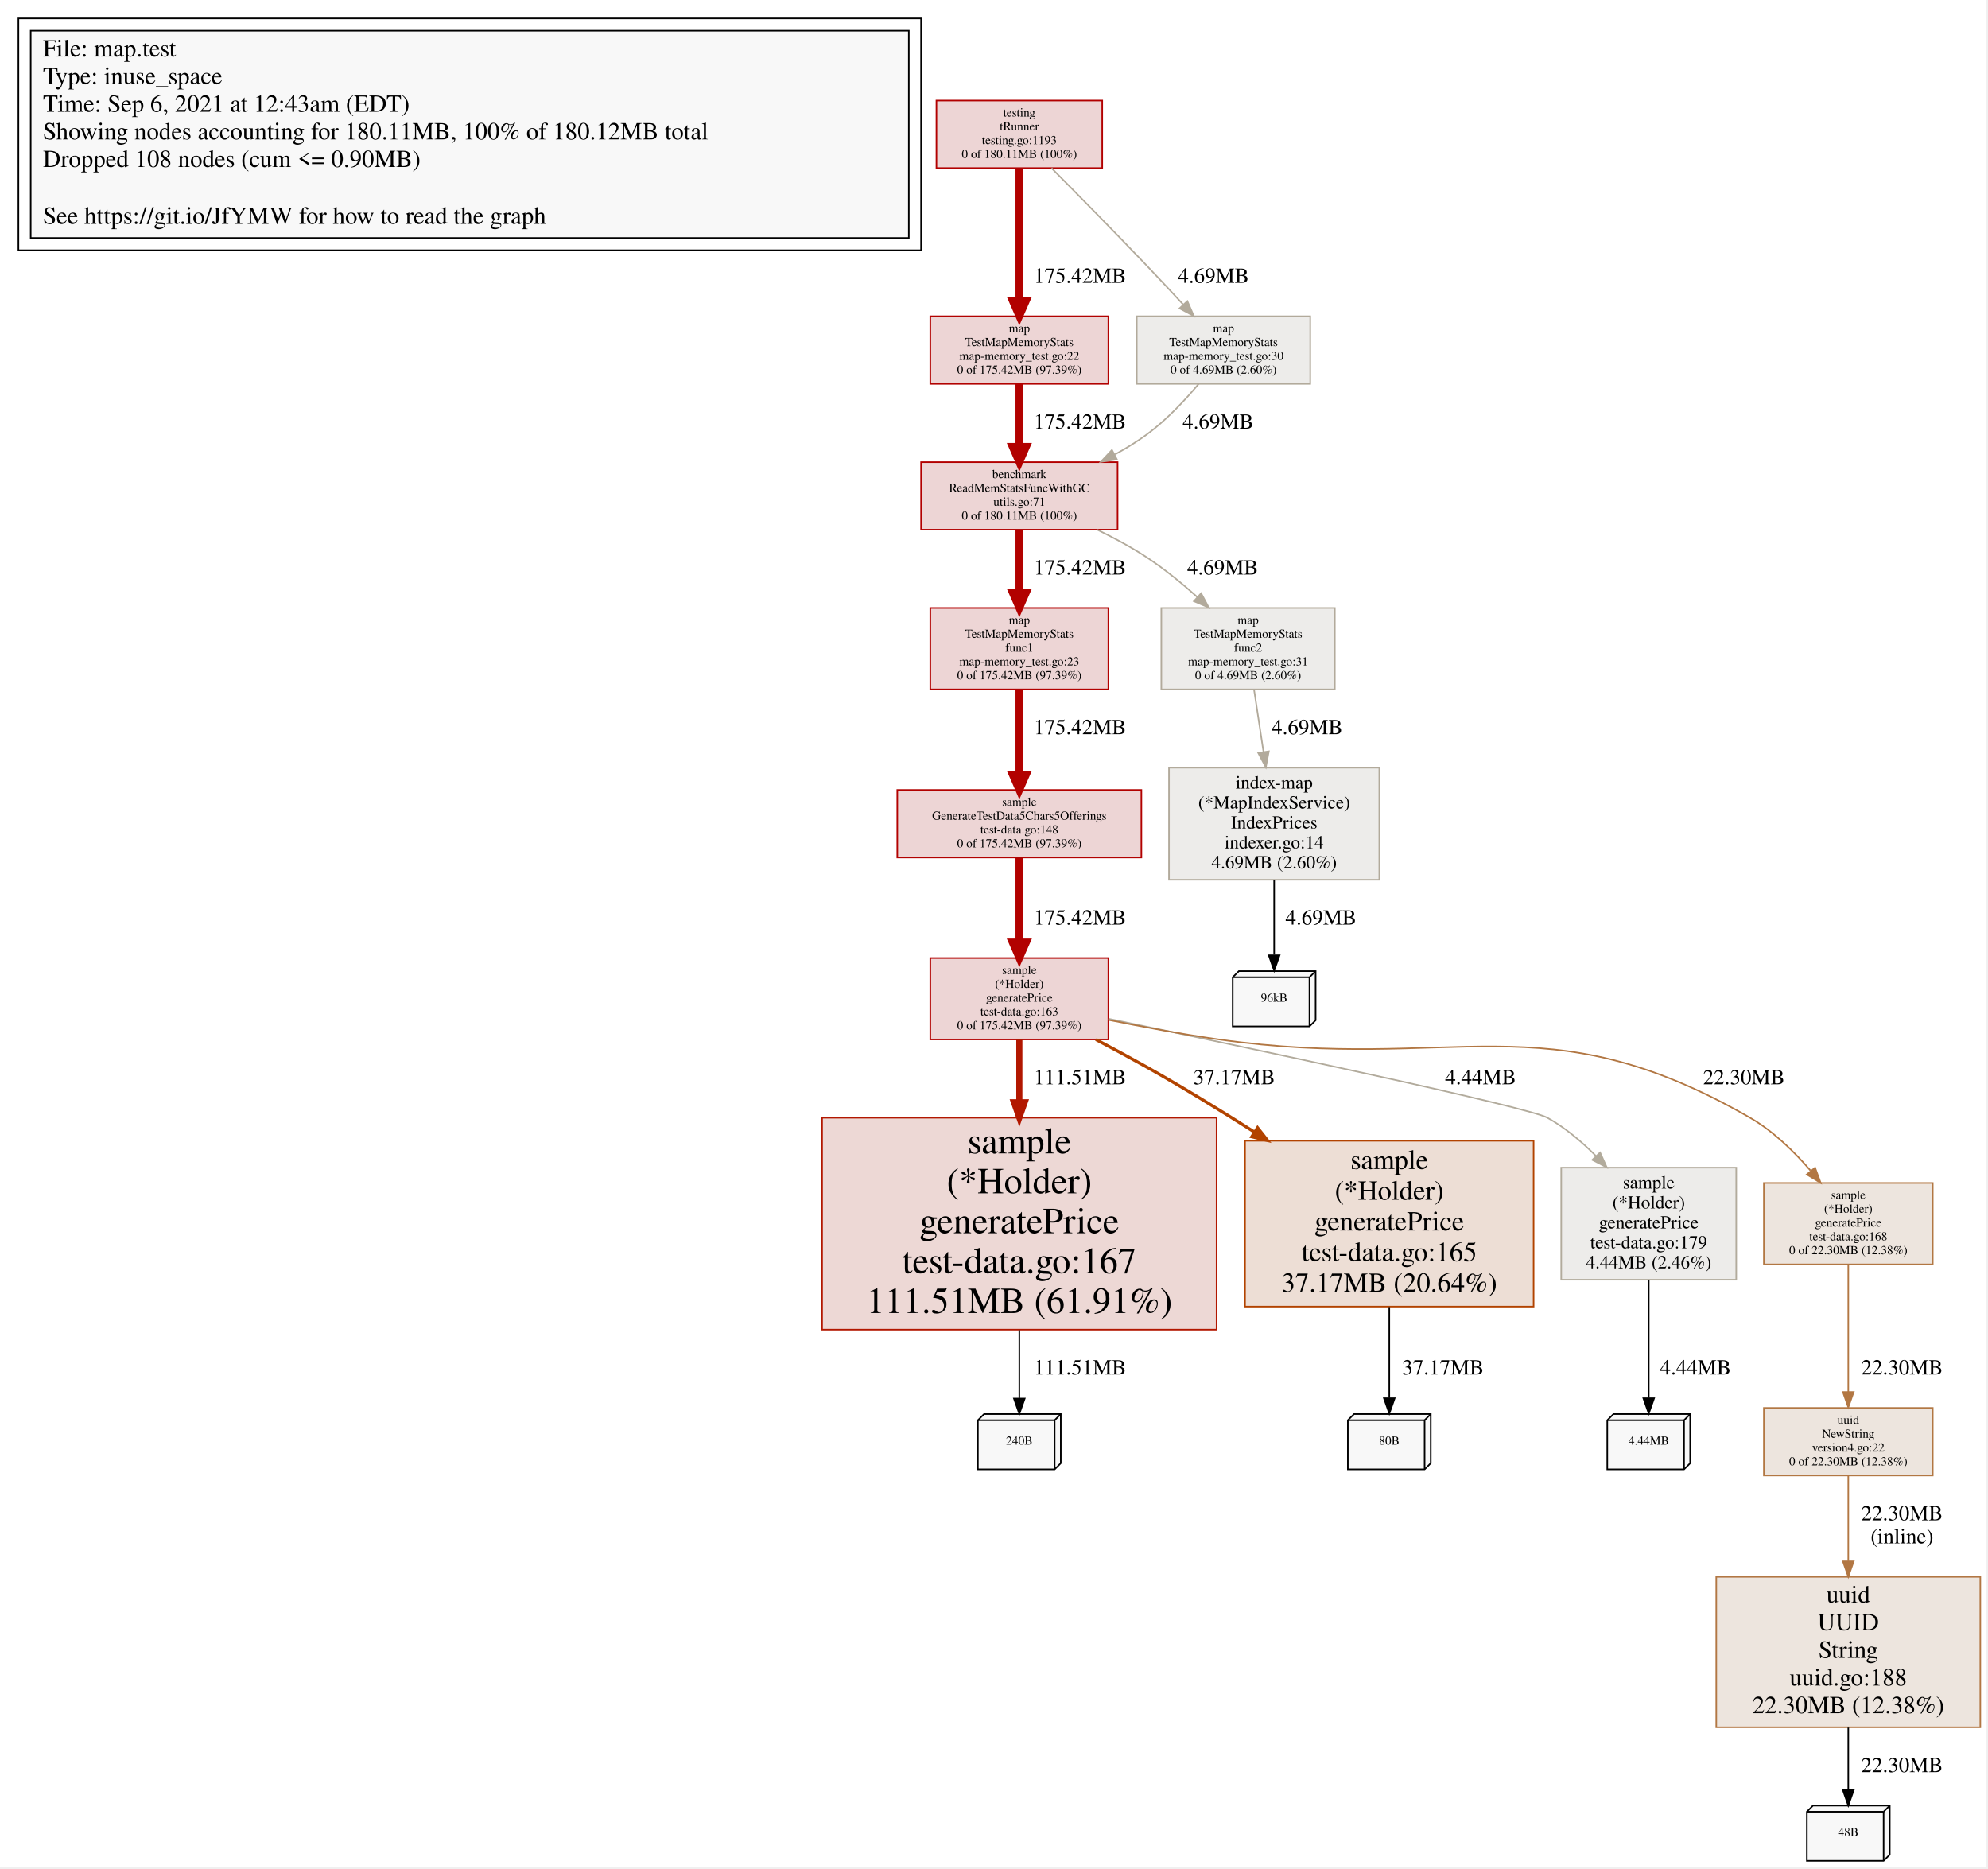
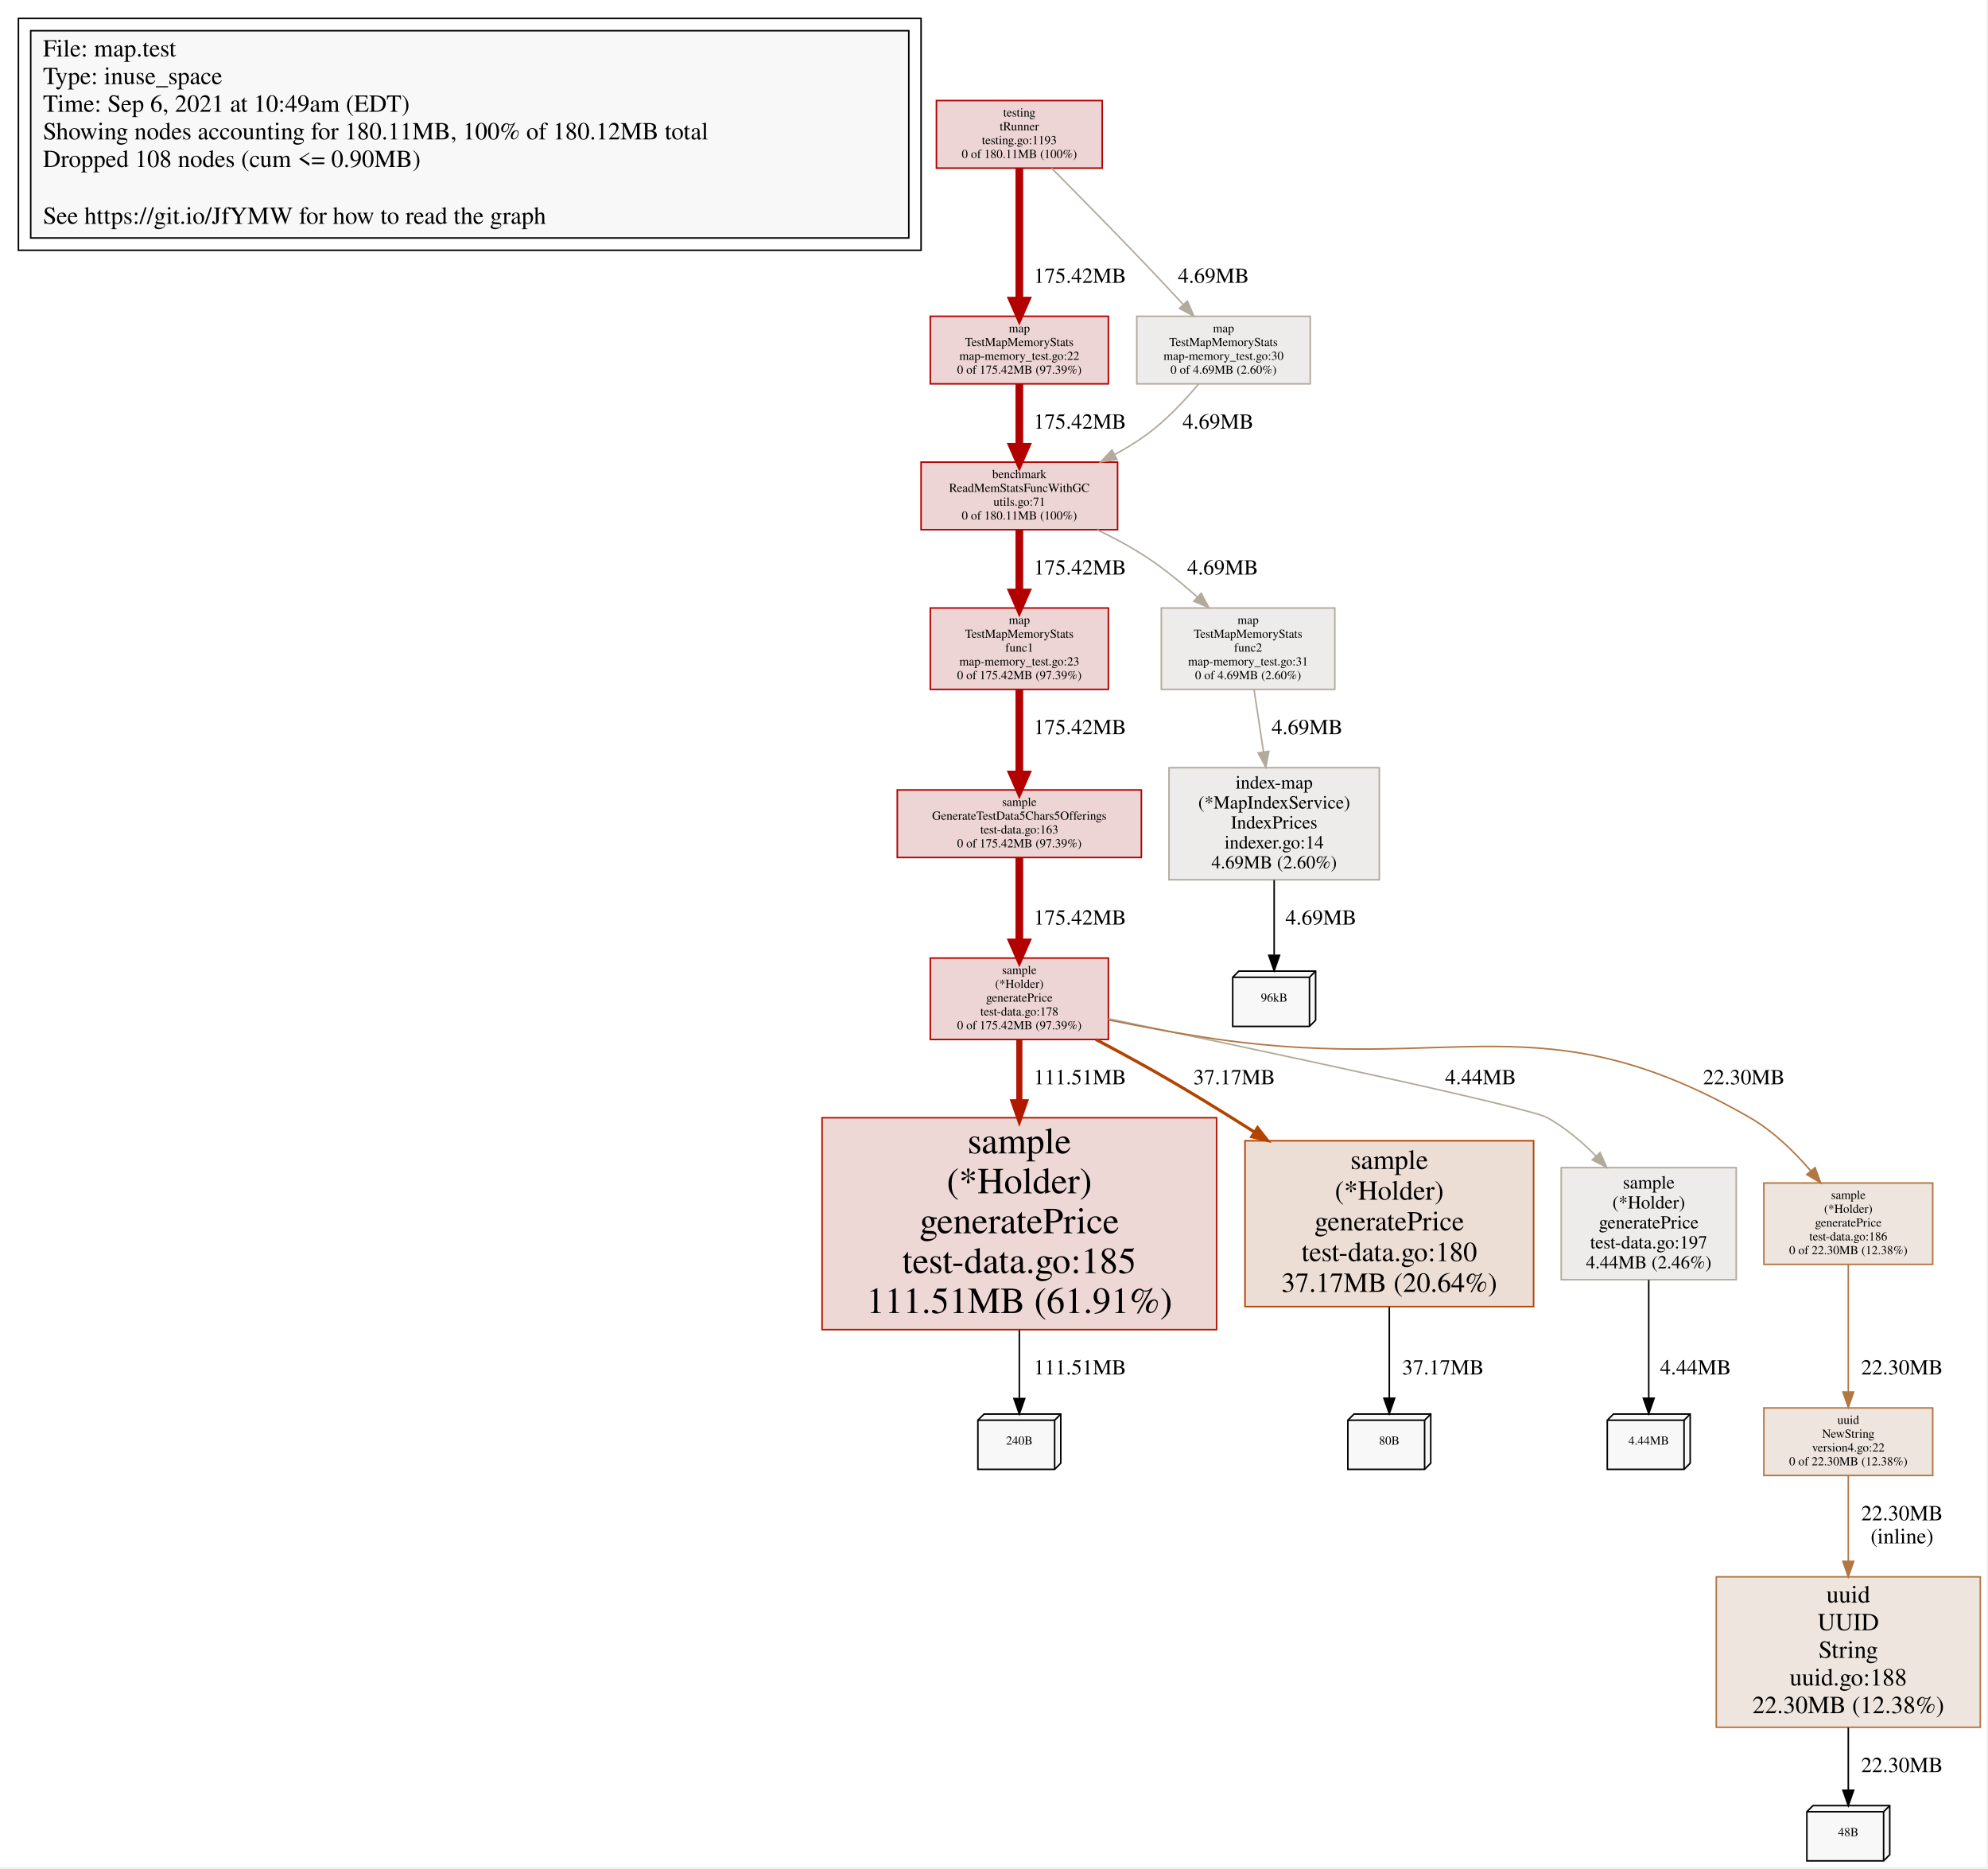
<svg xmlns="http://www.w3.org/2000/svg" xmlns:xlink="http://www.w3.org/1999/xlink" width="100%" height="100%">
  <g id="viewport" transform="scale(0.5,0.5) translate(0,0)">
    <g id="graph0" class="graph" transform="scale(1 1) rotate(0) translate(4 1212)">
      <polygon fill="white" stroke="transparent" points="-4,4 -4,-1212 1290,-1212 1290,4 -4,4" />
      <g id="clust1" class="cluster">
        <polygon fill="none" stroke="black" points="8,-1049 8,-1200 596,-1200 596,-1049 8,-1049" />
      </g>
      <g id="node1" class="node">
        <g id="a_node1">
          <a xlink:title="map.test">
            <polygon fill="#f8f8f8" stroke="black" points="588,-1192 16,-1192 16,-1057 588,-1057 588,-1192" />
            <text text-anchor="start" x="24" y="-1175.2" font-family="Times,serif" font-size="16.00">File: map.test</text>
            <text text-anchor="start" x="24" y="-1157.2" font-family="Times,serif" font-size="16.00">Type: inuse_space</text>
-             <text text-anchor="start" x="24" y="-1139.2" font-family="Times,serif" font-size="16.00">Time: Sep 6, 2021 at 12:43am (EDT)</text>
+             <text text-anchor="start" x="24" y="-1139.2" font-family="Times,serif" font-size="16.00">Time: Sep 6, 2021 at 10:49am (EDT)</text>
            <text text-anchor="start" x="24" y="-1121.2" font-family="Times,serif" font-size="16.00">Showing nodes accounting for 180.11MB, 100% of 180.12MB total</text>
            <text text-anchor="start" x="24" y="-1103.2" font-family="Times,serif" font-size="16.00">Dropped 108 nodes (cum &lt;= 0.90MB)</text>
            <text text-anchor="start" x="24" y="-1066.2" font-family="Times,serif" font-size="16.00">See https://git.io/JfYMW for how to read the graph</text>
          </a>
        </g>
      </g>
      <g id="node1" class="node">
        <g id="a_node1">
-           <a xlink:title="bitmap-usage/benchmark/500k-large-groups/sample.(*Holder).generatePrice /home/malerome/IdeaProjects/bitmap-usage2/benchmark/500k-large-groups/sample/test-data.go:163 (175.42MB)">
+           <a xlink:title="bitmap-usage/benchmark/500k-large-groups/sample.(*Holder).generatePrice /home/malerome/IdeaProjects/bitmap-usage2/benchmark/500k-large-groups/sample/test-data.go:178 (175.42MB)">
            <polygon fill="#edd5d5" stroke="#b20100" points="718,-588 602,-588 602,-535 718,-535 718,-588" />
            <text text-anchor="middle" x="660" y="-577.6" font-family="Times,serif" font-size="8.00">sample</text>
            <text text-anchor="middle" x="660" y="-568.6" font-family="Times,serif" font-size="8.00">(*Holder)</text>
            <text text-anchor="middle" x="660" y="-559.6" font-family="Times,serif" font-size="8.00">generatePrice</text>
-             <text text-anchor="middle" x="660" y="-550.6" font-family="Times,serif" font-size="8.00">test-data.go:163</text>
+             <text text-anchor="middle" x="660" y="-550.6" font-family="Times,serif" font-size="8.00">test-data.go:178</text>
            <text text-anchor="middle" x="660" y="-541.6" font-family="Times,serif" font-size="8.00">0 of 175.42MB (97.39%)</text>
          </a>
        </g>
      </g>
      <g id="node2" class="node">
        <g id="a_node2">
-           <a xlink:title="bitmap-usage/benchmark/500k-large-groups/sample.(*Holder).generatePrice /home/malerome/IdeaProjects/bitmap-usage2/benchmark/500k-large-groups/sample/test-data.go:167 (111.51MB)">
+           <a xlink:title="bitmap-usage/benchmark/500k-large-groups/sample.(*Holder).generatePrice /home/malerome/IdeaProjects/bitmap-usage2/benchmark/500k-large-groups/sample/test-data.go:185 (111.51MB)">
            <polygon fill="#edd8d5" stroke="#b21700" points="788.5,-484 531.5,-484 531.5,-346 788.5,-346 788.5,-484" />
            <text text-anchor="middle" x="660" y="-460.8" font-family="Times,serif" font-size="24.00">sample</text>
            <text text-anchor="middle" x="660" y="-434.8" font-family="Times,serif" font-size="24.00">(*Holder)</text>
            <text text-anchor="middle" x="660" y="-408.8" font-family="Times,serif" font-size="24.00">generatePrice</text>
-             <text text-anchor="middle" x="660" y="-382.8" font-family="Times,serif" font-size="24.00">test-data.go:167</text>
+             <text text-anchor="middle" x="660" y="-382.8" font-family="Times,serif" font-size="24.00">test-data.go:185</text>
            <text text-anchor="middle" x="660" y="-356.8" font-family="Times,serif" font-size="24.00">111.51MB (61.91%)</text>
          </a>
        </g>
      </g>
      <g id="edge11" class="edge">
        <g id="a_edge11">
-           <a xlink:title="bitmap-usage/benchmark/500k-large-groups/sample.(*Holder).generatePrice /home/malerome/IdeaProjects/bitmap-usage2/benchmark/500k-large-groups/sample/test-data.go:163 -&gt; bitmap-usage/benchmark/500k-large-groups/sample.(*Holder).generatePrice /home/malerome/IdeaProjects/bitmap-usage2/benchmark/500k-large-groups/sample/test-data.go:167 (111.51MB)">
+           <a xlink:title="bitmap-usage/benchmark/500k-large-groups/sample.(*Holder).generatePrice /home/malerome/IdeaProjects/bitmap-usage2/benchmark/500k-large-groups/sample/test-data.go:178 -&gt; bitmap-usage/benchmark/500k-large-groups/sample.(*Holder).generatePrice /home/malerome/IdeaProjects/bitmap-usage2/benchmark/500k-large-groups/sample/test-data.go:185 (111.51MB)">
            <path fill="none" stroke="#b21700" stroke-width="4" d="M660,-535C660,-523.41 660,-509.02 660,-494.28" />
            <polygon fill="#b21700" stroke="#b21700" stroke-width="4" points="663.5,-494.06 660,-484.06 656.5,-494.06 663.5,-494.06" />
          </a>
        </g>
        <g id="a_edge11-label">
-           <a xlink:title="bitmap-usage/benchmark/500k-large-groups/sample.(*Holder).generatePrice /home/malerome/IdeaProjects/bitmap-usage2/benchmark/500k-large-groups/sample/test-data.go:163 -&gt; bitmap-usage/benchmark/500k-large-groups/sample.(*Holder).generatePrice /home/malerome/IdeaProjects/bitmap-usage2/benchmark/500k-large-groups/sample/test-data.go:167 (111.51MB)">
+           <a xlink:title="bitmap-usage/benchmark/500k-large-groups/sample.(*Holder).generatePrice /home/malerome/IdeaProjects/bitmap-usage2/benchmark/500k-large-groups/sample/test-data.go:178 -&gt; bitmap-usage/benchmark/500k-large-groups/sample.(*Holder).generatePrice /home/malerome/IdeaProjects/bitmap-usage2/benchmark/500k-large-groups/sample/test-data.go:185 (111.51MB)">
            <text text-anchor="middle" x="699.5" y="-505.8" font-family="Times,serif" font-size="14.00"> 111.51MB</text>
          </a>
        </g>
      </g>
      <g id="node4" class="node">
        <g id="a_node4">
-           <a xlink:title="bitmap-usage/benchmark/500k-large-groups/sample.(*Holder).generatePrice /home/malerome/IdeaProjects/bitmap-usage2/benchmark/500k-large-groups/sample/test-data.go:165 (37.17MB)">
+           <a xlink:title="bitmap-usage/benchmark/500k-large-groups/sample.(*Holder).generatePrice /home/malerome/IdeaProjects/bitmap-usage2/benchmark/500k-large-groups/sample/test-data.go:180 (37.17MB)">
            <polygon fill="#edded5" stroke="#b24300" points="995,-469 807,-469 807,-361 995,-361 995,-469" />
            <text text-anchor="middle" x="901" y="-450.6" font-family="Times,serif" font-size="18.00">sample</text>
            <text text-anchor="middle" x="901" y="-430.6" font-family="Times,serif" font-size="18.00">(*Holder)</text>
            <text text-anchor="middle" x="901" y="-410.6" font-family="Times,serif" font-size="18.00">generatePrice</text>
-             <text text-anchor="middle" x="901" y="-390.6" font-family="Times,serif" font-size="18.00">test-data.go:165</text>
+             <text text-anchor="middle" x="901" y="-390.6" font-family="Times,serif" font-size="18.00">test-data.go:180</text>
            <text text-anchor="middle" x="901" y="-370.6" font-family="Times,serif" font-size="18.00">37.17MB (20.64%)</text>
          </a>
        </g>
      </g>
      <g id="edge12" class="edge">
        <g id="a_edge12">
-           <a xlink:title="bitmap-usage/benchmark/500k-large-groups/sample.(*Holder).generatePrice /home/malerome/IdeaProjects/bitmap-usage2/benchmark/500k-large-groups/sample/test-data.go:163 -&gt; bitmap-usage/benchmark/500k-large-groups/sample.(*Holder).generatePrice /home/malerome/IdeaProjects/bitmap-usage2/benchmark/500k-large-groups/sample/test-data.go:165 (37.17MB)">
+           <a xlink:title="bitmap-usage/benchmark/500k-large-groups/sample.(*Holder).generatePrice /home/malerome/IdeaProjects/bitmap-usage2/benchmark/500k-large-groups/sample/test-data.go:178 -&gt; bitmap-usage/benchmark/500k-large-groups/sample.(*Holder).generatePrice /home/malerome/IdeaProjects/bitmap-usage2/benchmark/500k-large-groups/sample/test-data.go:180 (37.17MB)">
            <path fill="none" stroke="#b24300" stroke-width="2" d="M709.85,-534.97C720.83,-529.18 732.36,-522.97 743,-517 766.16,-504 790.6,-489.03 813.16,-474.66" />
            <polygon fill="#b24300" stroke="#b24300" stroke-width="2" points="815.17,-477.53 821.71,-469.19 811.4,-471.63 815.17,-477.53" />
          </a>
        </g>
        <g id="a_edge12-label">
-           <a xlink:title="bitmap-usage/benchmark/500k-large-groups/sample.(*Holder).generatePrice /home/malerome/IdeaProjects/bitmap-usage2/benchmark/500k-large-groups/sample/test-data.go:163 -&gt; bitmap-usage/benchmark/500k-large-groups/sample.(*Holder).generatePrice /home/malerome/IdeaProjects/bitmap-usage2/benchmark/500k-large-groups/sample/test-data.go:165 (37.17MB)">
+           <a xlink:title="bitmap-usage/benchmark/500k-large-groups/sample.(*Holder).generatePrice /home/malerome/IdeaProjects/bitmap-usage2/benchmark/500k-large-groups/sample/test-data.go:178 -&gt; bitmap-usage/benchmark/500k-large-groups/sample.(*Holder).generatePrice /home/malerome/IdeaProjects/bitmap-usage2/benchmark/500k-large-groups/sample/test-data.go:180 (37.17MB)">
            <text text-anchor="middle" x="800" y="-505.8" font-family="Times,serif" font-size="14.00"> 37.17MB</text>
          </a>
        </g>
      </g>
      <g id="node8" class="node">
        <g id="a_node8">
-           <a xlink:title="bitmap-usage/benchmark/500k-large-groups/sample.(*Holder).generatePrice /home/malerome/IdeaProjects/bitmap-usage2/benchmark/500k-large-groups/sample/test-data.go:179 (4.44MB)">
+           <a xlink:title="bitmap-usage/benchmark/500k-large-groups/sample.(*Holder).generatePrice /home/malerome/IdeaProjects/bitmap-usage2/benchmark/500k-large-groups/sample/test-data.go:197 (4.44MB)">
            <polygon fill="#edecea" stroke="#b2ab9c" points="1127,-451.5 1013,-451.5 1013,-378.5 1127,-378.5 1127,-451.5" />
            <text text-anchor="middle" x="1070" y="-437.9" font-family="Times,serif" font-size="12.00">sample</text>
            <text text-anchor="middle" x="1070" y="-424.9" font-family="Times,serif" font-size="12.00">(*Holder)</text>
            <text text-anchor="middle" x="1070" y="-411.9" font-family="Times,serif" font-size="12.00">generatePrice</text>
-             <text text-anchor="middle" x="1070" y="-398.9" font-family="Times,serif" font-size="12.00">test-data.go:179</text>
+             <text text-anchor="middle" x="1070" y="-398.9" font-family="Times,serif" font-size="12.00">test-data.go:197</text>
            <text text-anchor="middle" x="1070" y="-385.9" font-family="Times,serif" font-size="12.00">4.44MB (2.46%)</text>
          </a>
        </g>
      </g>
      <g id="edge20" class="edge">
        <g id="a_edge20">
-           <a xlink:title="bitmap-usage/benchmark/500k-large-groups/sample.(*Holder).generatePrice /home/malerome/IdeaProjects/bitmap-usage2/benchmark/500k-large-groups/sample/test-data.go:163 -&gt; bitmap-usage/benchmark/500k-large-groups/sample.(*Holder).generatePrice /home/malerome/IdeaProjects/bitmap-usage2/benchmark/500k-large-groups/sample/test-data.go:179 (4.44MB)">
+           <a xlink:title="bitmap-usage/benchmark/500k-large-groups/sample.(*Holder).generatePrice /home/malerome/IdeaProjects/bitmap-usage2/benchmark/500k-large-groups/sample/test-data.go:178 -&gt; bitmap-usage/benchmark/500k-large-groups/sample.(*Holder).generatePrice /home/malerome/IdeaProjects/bitmap-usage2/benchmark/500k-large-groups/sample/test-data.go:197 (4.44MB)">
            <path fill="none" stroke="#b2ab9c" d="M718.02,-548.5C812.77,-528.78 991.48,-490.99 1004,-484 1015.56,-477.54 1026.37,-468.42 1035.77,-458.95" />
            <polygon fill="#b2ab9c" stroke="#b2ab9c" points="1038.32,-461.35 1042.67,-451.68 1033.24,-456.53 1038.32,-461.35" />
          </a>
        </g>
        <g id="a_edge20-label">
-           <a xlink:title="bitmap-usage/benchmark/500k-large-groups/sample.(*Holder).generatePrice /home/malerome/IdeaProjects/bitmap-usage2/benchmark/500k-large-groups/sample/test-data.go:163 -&gt; bitmap-usage/benchmark/500k-large-groups/sample.(*Holder).generatePrice /home/malerome/IdeaProjects/bitmap-usage2/benchmark/500k-large-groups/sample/test-data.go:179 (4.44MB)">
+           <a xlink:title="bitmap-usage/benchmark/500k-large-groups/sample.(*Holder).generatePrice /home/malerome/IdeaProjects/bitmap-usage2/benchmark/500k-large-groups/sample/test-data.go:178 -&gt; bitmap-usage/benchmark/500k-large-groups/sample.(*Holder).generatePrice /home/malerome/IdeaProjects/bitmap-usage2/benchmark/500k-large-groups/sample/test-data.go:197 (4.44MB)">
            <text text-anchor="middle" x="960.5" y="-505.8" font-family="Times,serif" font-size="14.00"> 4.44MB</text>
          </a>
        </g>
      </g>
      <g id="node13" class="node">
        <g id="a_node13">
-           <a xlink:title="bitmap-usage/benchmark/500k-large-groups/sample.(*Holder).generatePrice /home/malerome/IdeaProjects/bitmap-usage2/benchmark/500k-large-groups/sample/test-data.go:168 (22.30MB)">
+           <a xlink:title="bitmap-usage/benchmark/500k-large-groups/sample.(*Holder).generatePrice /home/malerome/IdeaProjects/bitmap-usage2/benchmark/500k-large-groups/sample/test-data.go:186 (22.30MB)">
            <polygon fill="#ede5de" stroke="#b27743" points="1255,-441.5 1145,-441.5 1145,-388.5 1255,-388.5 1255,-441.5" />
            <text text-anchor="middle" x="1200" y="-431.1" font-family="Times,serif" font-size="8.00">sample</text>
            <text text-anchor="middle" x="1200" y="-422.1" font-family="Times,serif" font-size="8.00">(*Holder)</text>
            <text text-anchor="middle" x="1200" y="-413.1" font-family="Times,serif" font-size="8.00">generatePrice</text>
-             <text text-anchor="middle" x="1200" y="-404.1" font-family="Times,serif" font-size="8.00">test-data.go:168</text>
+             <text text-anchor="middle" x="1200" y="-404.1" font-family="Times,serif" font-size="8.00">test-data.go:186</text>
            <text text-anchor="middle" x="1200" y="-395.1" font-family="Times,serif" font-size="8.00">0 of 22.30MB (12.38%)</text>
          </a>
        </g>
      </g>
      <g id="edge13" class="edge">
        <g id="a_edge13">
-           <a xlink:title="bitmap-usage/benchmark/500k-large-groups/sample.(*Holder).generatePrice /home/malerome/IdeaProjects/bitmap-usage2/benchmark/500k-large-groups/sample/test-data.go:163 -&gt; bitmap-usage/benchmark/500k-large-groups/sample.(*Holder).generatePrice /home/malerome/IdeaProjects/bitmap-usage2/benchmark/500k-large-groups/sample/test-data.go:168 (22.30MB)">
+           <a xlink:title="bitmap-usage/benchmark/500k-large-groups/sample.(*Holder).generatePrice /home/malerome/IdeaProjects/bitmap-usage2/benchmark/500k-large-groups/sample/test-data.go:178 -&gt; bitmap-usage/benchmark/500k-large-groups/sample.(*Holder).generatePrice /home/malerome/IdeaProjects/bitmap-usage2/benchmark/500k-large-groups/sample/test-data.go:186 (22.30MB)">
            <path fill="none" stroke="#b27743" d="M718.02,-547.75C740.42,-543.19 766.32,-538.35 790,-535 943.9,-513.21 1001.32,-561.61 1136,-484 1150.98,-475.37 1164.58,-462.13 1175.36,-449.62" />
            <polygon fill="#b27743" stroke="#b27743" points="1178.35,-451.49 1182.02,-441.56 1172.95,-447.04 1178.35,-451.49" />
          </a>
        </g>
        <g id="a_edge13-label">
-           <a xlink:title="bitmap-usage/benchmark/500k-large-groups/sample.(*Holder).generatePrice /home/malerome/IdeaProjects/bitmap-usage2/benchmark/500k-large-groups/sample/test-data.go:163 -&gt; bitmap-usage/benchmark/500k-large-groups/sample.(*Holder).generatePrice /home/malerome/IdeaProjects/bitmap-usage2/benchmark/500k-large-groups/sample/test-data.go:168 (22.30MB)">
+           <a xlink:title="bitmap-usage/benchmark/500k-large-groups/sample.(*Holder).generatePrice /home/malerome/IdeaProjects/bitmap-usage2/benchmark/500k-large-groups/sample/test-data.go:178 -&gt; bitmap-usage/benchmark/500k-large-groups/sample.(*Holder).generatePrice /home/malerome/IdeaProjects/bitmap-usage2/benchmark/500k-large-groups/sample/test-data.go:186 (22.30MB)">
            <text text-anchor="middle" x="1132" y="-505.8" font-family="Times,serif" font-size="14.00"> 22.30MB</text>
          </a>
        </g>
      </g>
      <g id="NN2_0" class="node">
        <g id="a_NN2_0">
          <a xlink:title="111.51MB">
            <polygon fill="#f8f8f8" stroke="black" points="687,-291 637,-291 633,-287 633,-255 683,-255 687,-259 687,-291" />
            <polyline fill="none" stroke="black" points="683,-287 633,-287 " />
            <polyline fill="none" stroke="black" points="683,-287 683,-255 " />
            <polyline fill="none" stroke="black" points="683,-287 687,-291 " />
            <text text-anchor="middle" x="660" y="-271.1" font-family="Times,serif" font-size="8.00">240B</text>
          </a>
        </g>
      </g>
      <g id="edge1" class="edge">
        <g id="a_edge1">
          <a xlink:title="111.51MB">
            <path fill="none" stroke="black" d="M660,-345.64C660,-329.96 660,-314.18 660,-301.43" />
            <polygon fill="black" stroke="black" points="663.5,-301.09 660,-291.09 656.5,-301.09 663.5,-301.09" />
          </a>
        </g>
        <g id="a_edge1-label">
          <a xlink:title="111.51MB">
            <text text-anchor="middle" x="699.5" y="-316.8" font-family="Times,serif" font-size="14.00"> 111.51MB</text>
          </a>
        </g>
      </g>
      <g id="node3" class="node">
        <g id="a_node3">
          <a xlink:title="testing.tRunner /home/malerome/go/go164/src/testing/testing.go:1193 (180.11MB)">
            <polygon fill="#edd5d5" stroke="#b20000" points="714,-1146.5 606,-1146.5 606,-1102.5 714,-1102.5 714,-1146.5" />
            <text text-anchor="middle" x="660" y="-1136.1" font-family="Times,serif" font-size="8.00">testing</text>
            <text text-anchor="middle" x="660" y="-1127.1" font-family="Times,serif" font-size="8.00">tRunner</text>
            <text text-anchor="middle" x="660" y="-1118.1" font-family="Times,serif" font-size="8.00">testing.go:1193</text>
            <text text-anchor="middle" x="660" y="-1109.1" font-family="Times,serif" font-size="8.00">0 of 180.11MB (100%)</text>
          </a>
        </g>
      </g>
      <g id="node9" class="node">
        <g id="a_node9">
          <a xlink:title="bitmap-usage/benchmark/500k-large-groups/map.TestMapMemoryStats /home/malerome/IdeaProjects/bitmap-usage2/benchmark/500k-large-groups/map/map-memory_test.go:22 (175.42MB)">
            <polygon fill="#edd5d5" stroke="#b20100" points="718,-1006 602,-1006 602,-962 718,-962 718,-1006" />
            <text text-anchor="middle" x="660" y="-995.6" font-family="Times,serif" font-size="8.00">map</text>
            <text text-anchor="middle" x="660" y="-986.6" font-family="Times,serif" font-size="8.00">TestMapMemoryStats</text>
            <text text-anchor="middle" x="660" y="-977.6" font-family="Times,serif" font-size="8.00">map-memory_test.go:22</text>
            <text text-anchor="middle" x="660" y="-968.6" font-family="Times,serif" font-size="8.00">0 of 175.42MB (97.39%)</text>
          </a>
        </g>
      </g>
      <g id="edge8" class="edge">
        <g id="a_edge8">
          <a xlink:title="testing.tRunner /home/malerome/go/go164/src/testing/testing.go:1193 -&gt; bitmap-usage/benchmark/500k-large-groups/map.TestMapMemoryStats /home/malerome/IdeaProjects/bitmap-usage2/benchmark/500k-large-groups/map/map-memory_test.go:22 (175.42MB)">
            <path fill="none" stroke="#b20100" stroke-width="5" d="M660,-1102.46C660,-1079.59 660,-1042.77 660,-1016.45" />
            <polygon fill="#b20100" stroke="#b20100" stroke-width="5" points="664.38,-1016.23 660,-1006.23 655.63,-1016.23 664.38,-1016.23" />
          </a>
        </g>
        <g id="a_edge8-label">
          <a xlink:title="testing.tRunner /home/malerome/go/go164/src/testing/testing.go:1193 -&gt; bitmap-usage/benchmark/500k-large-groups/map.TestMapMemoryStats /home/malerome/IdeaProjects/bitmap-usage2/benchmark/500k-large-groups/map/map-memory_test.go:22 (175.42MB)">
            <text text-anchor="middle" x="699.5" y="-1027.8" font-family="Times,serif" font-size="14.00"> 175.42MB</text>
          </a>
        </g>
      </g>
      <g id="node10" class="node">
        <g id="a_node10">
          <a xlink:title="bitmap-usage/benchmark/500k-large-groups/map.TestMapMemoryStats /home/malerome/IdeaProjects/bitmap-usage2/benchmark/500k-large-groups/map/map-memory_test.go:30 (4.69MB)">
            <polygon fill="#edecea" stroke="#b2aa9b" points="849.5,-1006 736.5,-1006 736.5,-962 849.5,-962 849.5,-1006" />
            <text text-anchor="middle" x="793" y="-995.6" font-family="Times,serif" font-size="8.00">map</text>
            <text text-anchor="middle" x="793" y="-986.6" font-family="Times,serif" font-size="8.00">TestMapMemoryStats</text>
            <text text-anchor="middle" x="793" y="-977.6" font-family="Times,serif" font-size="8.00">map-memory_test.go:30</text>
            <text text-anchor="middle" x="793" y="-968.6" font-family="Times,serif" font-size="8.00">0 of 4.69MB (2.60%)</text>
          </a>
        </g>
      </g>
      <g id="edge18" class="edge">
        <g id="a_edge18">
          <a xlink:title="testing.tRunner /home/malerome/go/go164/src/testing/testing.go:1193 -&gt; bitmap-usage/benchmark/500k-large-groups/map.TestMapMemoryStats /home/malerome/IdeaProjects/bitmap-usage2/benchmark/500k-large-groups/map/map-memory_test.go:30 (4.69MB)">
            <path fill="none" stroke="#b2aa9b" d="M680.98,-1102.49C697.87,-1085.49 722.14,-1060.88 743,-1039 750.75,-1030.87 759.08,-1021.96 766.66,-1013.76" />
            <polygon fill="#b2aa9b" stroke="#b2aa9b" points="769.46,-1015.89 773.67,-1006.16 764.32,-1011.14 769.46,-1015.89" />
          </a>
        </g>
        <g id="a_edge18-label">
          <a xlink:title="testing.tRunner /home/malerome/go/go164/src/testing/testing.go:1193 -&gt; bitmap-usage/benchmark/500k-large-groups/map.TestMapMemoryStats /home/malerome/IdeaProjects/bitmap-usage2/benchmark/500k-large-groups/map/map-memory_test.go:30 (4.69MB)">
            <text text-anchor="middle" x="786.5" y="-1027.8" font-family="Times,serif" font-size="14.00"> 4.69MB</text>
          </a>
        </g>
      </g>
      <g id="NN4_0" class="node">
        <g id="a_NN4_0">
          <a xlink:title="37.17MB">
            <polygon fill="#f8f8f8" stroke="black" points="928,-291 878,-291 874,-287 874,-255 924,-255 928,-259 928,-291" />
            <polyline fill="none" stroke="black" points="924,-287 874,-287 " />
            <polyline fill="none" stroke="black" points="924,-287 924,-255 " />
            <polyline fill="none" stroke="black" points="924,-287 928,-291 " />
            <text text-anchor="middle" x="901" y="-271.1" font-family="Times,serif" font-size="8.00">80B</text>
          </a>
        </g>
      </g>
      <g id="edge2" class="edge">
        <g id="a_edge2">
          <a xlink:title="37.17MB">
            <path fill="none" stroke="black" d="M901,-360.67C901,-340.52 901,-318.4 901,-301.55" />
            <polygon fill="black" stroke="black" points="904.5,-301.32 901,-291.32 897.5,-301.32 904.5,-301.32" />
          </a>
        </g>
        <g id="a_edge2-label">
          <a xlink:title="37.17MB">
            <text text-anchor="middle" x="936" y="-316.8" font-family="Times,serif" font-size="14.00"> 37.17MB</text>
          </a>
        </g>
      </g>
      <g id="node5" class="node">
        <g id="a_node5">
          <a xlink:title="bitmap-usage/benchmark.ReadMemStatsFuncWithGC /home/malerome/IdeaProjects/bitmap-usage2/benchmark/utils.go:71 (180.11MB)">
            <polygon fill="#edd5d5" stroke="#b20000" points="724,-911 596,-911 596,-867 724,-867 724,-911" />
            <text text-anchor="middle" x="660" y="-900.6" font-family="Times,serif" font-size="8.00">benchmark</text>
            <text text-anchor="middle" x="660" y="-891.6" font-family="Times,serif" font-size="8.00">ReadMemStatsFuncWithGC</text>
            <text text-anchor="middle" x="660" y="-882.6" font-family="Times,serif" font-size="8.00">utils.go:71</text>
            <text text-anchor="middle" x="660" y="-873.6" font-family="Times,serif" font-size="8.00">0 of 180.11MB (100%)</text>
          </a>
        </g>
      </g>
      <g id="node11" class="node">
        <g id="a_node11">
          <a xlink:title="bitmap-usage/benchmark/500k-large-groups/map.TestMapMemoryStats.func1 /home/malerome/IdeaProjects/bitmap-usage2/benchmark/500k-large-groups/map/map-memory_test.go:23 (175.42MB)">
            <polygon fill="#edd5d5" stroke="#b20100" points="718,-816 602,-816 602,-763 718,-763 718,-816" />
            <text text-anchor="middle" x="660" y="-805.6" font-family="Times,serif" font-size="8.00">map</text>
            <text text-anchor="middle" x="660" y="-796.6" font-family="Times,serif" font-size="8.00">TestMapMemoryStats</text>
            <text text-anchor="middle" x="660" y="-787.6" font-family="Times,serif" font-size="8.00">func1</text>
            <text text-anchor="middle" x="660" y="-778.6" font-family="Times,serif" font-size="8.00">map-memory_test.go:23</text>
            <text text-anchor="middle" x="660" y="-769.6" font-family="Times,serif" font-size="8.00">0 of 175.42MB (97.39%)</text>
          </a>
        </g>
      </g>
      <g id="edge6" class="edge">
        <g id="a_edge6">
          <a xlink:title="bitmap-usage/benchmark.ReadMemStatsFuncWithGC /home/malerome/IdeaProjects/bitmap-usage2/benchmark/utils.go:71 -&gt; bitmap-usage/benchmark/500k-large-groups/map.TestMapMemoryStats.func1 /home/malerome/IdeaProjects/bitmap-usage2/benchmark/500k-large-groups/map/map-memory_test.go:23 (175.42MB)">
            <path fill="none" stroke="#b20100" stroke-width="5" d="M660,-866.84C660,-854.97 660,-839.85 660,-826.19" />
            <polygon fill="#b20100" stroke="#b20100" stroke-width="5" points="664.38,-826.12 660,-816.12 655.63,-826.12 664.38,-826.12" />
          </a>
        </g>
        <g id="a_edge6-label">
          <a xlink:title="bitmap-usage/benchmark.ReadMemStatsFuncWithGC /home/malerome/IdeaProjects/bitmap-usage2/benchmark/utils.go:71 -&gt; bitmap-usage/benchmark/500k-large-groups/map.TestMapMemoryStats.func1 /home/malerome/IdeaProjects/bitmap-usage2/benchmark/500k-large-groups/map/map-memory_test.go:23 (175.42MB)">
            <text text-anchor="middle" x="699.5" y="-837.8" font-family="Times,serif" font-size="14.00"> 175.42MB</text>
          </a>
        </g>
      </g>
      <g id="node12" class="node">
        <g id="a_node12">
          <a xlink:title="bitmap-usage/benchmark/500k-large-groups/map.TestMapMemoryStats.func2 /home/malerome/IdeaProjects/bitmap-usage2/benchmark/500k-large-groups/map/map-memory_test.go:31 (4.69MB)">
            <polygon fill="#edecea" stroke="#b2aa9b" points="865.5,-816 752.5,-816 752.5,-763 865.5,-763 865.5,-816" />
            <text text-anchor="middle" x="809" y="-805.6" font-family="Times,serif" font-size="8.00">map</text>
            <text text-anchor="middle" x="809" y="-796.6" font-family="Times,serif" font-size="8.00">TestMapMemoryStats</text>
            <text text-anchor="middle" x="809" y="-787.6" font-family="Times,serif" font-size="8.00">func2</text>
            <text text-anchor="middle" x="809" y="-778.6" font-family="Times,serif" font-size="8.00">map-memory_test.go:31</text>
            <text text-anchor="middle" x="809" y="-769.6" font-family="Times,serif" font-size="8.00">0 of 4.69MB (2.60%)</text>
          </a>
        </g>
      </g>
      <g id="edge16" class="edge">
        <g id="a_edge16">
          <a xlink:title="bitmap-usage/benchmark.ReadMemStatsFuncWithGC /home/malerome/IdeaProjects/bitmap-usage2/benchmark/utils.go:71 -&gt; bitmap-usage/benchmark/500k-large-groups/map.TestMapMemoryStats.func2 /home/malerome/IdeaProjects/bitmap-usage2/benchmark/500k-large-groups/map/map-memory_test.go:31 (4.69MB)">
            <path fill="none" stroke="#b2aa9b" d="M710.85,-866.93C721.77,-861.63 733.03,-855.57 743,-849 754.41,-841.49 765.89,-832.1 776,-823.06" />
            <polygon fill="#b2aa9b" stroke="#b2aa9b" points="778.43,-825.59 783.44,-816.25 773.7,-820.42 778.43,-825.59" />
          </a>
        </g>
        <g id="a_edge16-label">
          <a xlink:title="bitmap-usage/benchmark.ReadMemStatsFuncWithGC /home/malerome/IdeaProjects/bitmap-usage2/benchmark/utils.go:71 -&gt; bitmap-usage/benchmark/500k-large-groups/map.TestMapMemoryStats.func2 /home/malerome/IdeaProjects/bitmap-usage2/benchmark/500k-large-groups/map/map-memory_test.go:31 (4.69MB)">
            <text text-anchor="middle" x="792.5" y="-837.8" font-family="Times,serif" font-size="14.00"> 4.69MB</text>
          </a>
        </g>
      </g>
      <g id="node6" class="node">
        <g id="a_node6">
-           <a xlink:title="github.com/google/uuid.UUID.String /home/malerome/go/bin/pkg/mod/github.com/google/uuid@v1.3.0/uuid.go:188 (22.30MB)">
+           <a xlink:title="github.com/google/uuid.UUID.String /home/malerome/go/go164/pkg/mod/github.com/google/uuid@v1.3.0/uuid.go:188 (22.30MB)">
            <polygon fill="#ede5de" stroke="#b27743" points="1286,-185 1114,-185 1114,-87 1286,-87 1286,-185" />
            <text text-anchor="middle" x="1200" y="-168.2" font-family="Times,serif" font-size="16.00">uuid</text>
            <text text-anchor="middle" x="1200" y="-150.2" font-family="Times,serif" font-size="16.00">UUID</text>
            <text text-anchor="middle" x="1200" y="-132.2" font-family="Times,serif" font-size="16.00">String</text>
            <text text-anchor="middle" x="1200" y="-114.2" font-family="Times,serif" font-size="16.00">uuid.go:188</text>
            <text text-anchor="middle" x="1200" y="-96.2" font-family="Times,serif" font-size="16.00">22.30MB (12.38%)</text>
          </a>
        </g>
      </g>
      <g id="NN6_0" class="node">
        <g id="a_NN6_0">
          <a xlink:title="22.30MB">
            <polygon fill="#f8f8f8" stroke="black" points="1227,-36 1177,-36 1173,-32 1173,0 1223,0 1227,-4 1227,-36" />
            <polyline fill="none" stroke="black" points="1223,-32 1173,-32 " />
            <polyline fill="none" stroke="black" points="1223,-32 1223,0 " />
            <polyline fill="none" stroke="black" points="1223,-32 1227,-36 " />
            <text text-anchor="middle" x="1200" y="-16.1" font-family="Times,serif" font-size="8.00">48B</text>
          </a>
        </g>
      </g>
      <g id="edge3" class="edge">
        <g id="a_edge3">
          <a xlink:title="22.30MB">
            <path fill="none" stroke="black" d="M1200,-86.81C1200,-72.99 1200,-58.41 1200,-46.32" />
            <polygon fill="black" stroke="black" points="1203.5,-46.01 1200,-36.01 1196.5,-46.01 1203.5,-46.01" />
          </a>
        </g>
        <g id="a_edge3-label">
          <a xlink:title="22.30MB">
            <text text-anchor="middle" x="1235" y="-57.8" font-family="Times,serif" font-size="14.00"> 22.30MB</text>
          </a>
        </g>
      </g>
      <g id="node7" class="node">
        <g id="a_node7">
          <a xlink:title="bitmap-usage/index-map.(*MapIndexService).IndexPrices /home/malerome/IdeaProjects/bitmap-usage2/index-map/indexer.go:14 (4.69MB)">
            <polygon fill="#edecea" stroke="#b2aa9b" points="894.5,-712 757.5,-712 757.5,-639 894.5,-639 894.5,-712" />
            <text text-anchor="middle" x="826" y="-698.4" font-family="Times,serif" font-size="12.00">index-map</text>
            <text text-anchor="middle" x="826" y="-685.4" font-family="Times,serif" font-size="12.00">(*MapIndexService)</text>
            <text text-anchor="middle" x="826" y="-672.4" font-family="Times,serif" font-size="12.00">IndexPrices</text>
            <text text-anchor="middle" x="826" y="-659.4" font-family="Times,serif" font-size="12.00">indexer.go:14</text>
            <text text-anchor="middle" x="826" y="-646.4" font-family="Times,serif" font-size="12.00">4.69MB (2.60%)</text>
          </a>
        </g>
      </g>
      <g id="NN7_0" class="node">
        <g id="a_NN7_0">
          <a xlink:title="4.69MB">
            <polygon fill="#f8f8f8" stroke="black" points="853,-579.5 803,-579.5 799,-575.5 799,-543.5 849,-543.5 853,-547.5 853,-579.5" />
            <polyline fill="none" stroke="black" points="849,-575.5 799,-575.5 " />
            <polyline fill="none" stroke="black" points="849,-575.5 849,-543.5 " />
            <polyline fill="none" stroke="black" points="849,-575.5 853,-579.5 " />
            <text text-anchor="middle" x="826" y="-559.6" font-family="Times,serif" font-size="8.00">96kB</text>
          </a>
        </g>
      </g>
      <g id="edge4" class="edge">
        <g id="a_edge4">
          <a xlink:title="4.69MB">
            <path fill="none" stroke="black" d="M826,-638.75C826,-623.04 826,-604.87 826,-590.21" />
            <polygon fill="black" stroke="black" points="829.5,-589.78 826,-579.78 822.5,-589.78 829.5,-589.78" />
          </a>
        </g>
        <g id="a_edge4-label">
          <a xlink:title="4.69MB">
            <text text-anchor="middle" x="856.5" y="-609.8" font-family="Times,serif" font-size="14.00"> 4.69MB</text>
          </a>
        </g>
      </g>
      <g id="NN8_0" class="node">
        <g id="a_NN8_0">
          <a xlink:title="4.44MB">
            <polygon fill="#f8f8f8" stroke="black" points="1097,-291 1047,-291 1043,-287 1043,-255 1093,-255 1097,-259 1097,-291" />
            <polyline fill="none" stroke="black" points="1093,-287 1043,-287 " />
            <polyline fill="none" stroke="black" points="1093,-287 1093,-255 " />
            <polyline fill="none" stroke="black" points="1093,-287 1097,-291 " />
            <text text-anchor="middle" x="1070" y="-271.1" font-family="Times,serif" font-size="8.00">4.44MB</text>
          </a>
        </g>
      </g>
      <g id="edge5" class="edge">
        <g id="a_edge5">
          <a xlink:title="4.44MB">
            <path fill="none" stroke="black" d="M1070,-378.31C1070,-354.47 1070,-323.57 1070,-301.61" />
            <polygon fill="black" stroke="black" points="1073.5,-301.32 1070,-291.32 1066.5,-301.32 1073.5,-301.32" />
          </a>
        </g>
        <g id="a_edge5-label">
          <a xlink:title="4.44MB">
            <text text-anchor="middle" x="1100.5" y="-316.8" font-family="Times,serif" font-size="14.00"> 4.44MB</text>
          </a>
        </g>
      </g>
      <g id="edge7" class="edge">
        <g id="a_edge7">
          <a xlink:title="bitmap-usage/benchmark/500k-large-groups/map.TestMapMemoryStats /home/malerome/IdeaProjects/bitmap-usage2/benchmark/500k-large-groups/map/map-memory_test.go:22 -&gt; bitmap-usage/benchmark.ReadMemStatsFuncWithGC /home/malerome/IdeaProjects/bitmap-usage2/benchmark/utils.go:71 (175.42MB)">
            <path fill="none" stroke="#b20100" stroke-width="5" d="M660,-961.9C660,-949.89 660,-934.62 660,-921.24" />
            <polygon fill="#b20100" stroke="#b20100" stroke-width="5" points="664.38,-921.02 660,-911.02 655.63,-921.02 664.38,-921.02" />
          </a>
        </g>
        <g id="a_edge7-label">
          <a xlink:title="bitmap-usage/benchmark/500k-large-groups/map.TestMapMemoryStats /home/malerome/IdeaProjects/bitmap-usage2/benchmark/500k-large-groups/map/map-memory_test.go:22 -&gt; bitmap-usage/benchmark.ReadMemStatsFuncWithGC /home/malerome/IdeaProjects/bitmap-usage2/benchmark/utils.go:71 (175.42MB)">
            <text text-anchor="middle" x="699.5" y="-932.8" font-family="Times,serif" font-size="14.00"> 175.42MB</text>
          </a>
        </g>
      </g>
      <g id="edge17" class="edge">
        <g id="a_edge17">
          <a xlink:title="bitmap-usage/benchmark/500k-large-groups/map.TestMapMemoryStats /home/malerome/IdeaProjects/bitmap-usage2/benchmark/500k-large-groups/map/map-memory_test.go:30 -&gt; bitmap-usage/benchmark.ReadMemStatsFuncWithGC /home/malerome/IdeaProjects/bitmap-usage2/benchmark/utils.go:71 (4.69MB)">
            <path fill="none" stroke="#b2aa9b" d="M776.81,-961.93C767.72,-951.11 755.68,-938.28 743,-929 736.58,-924.31 729.52,-919.96 722.29,-916.01" />
            <polygon fill="#b2aa9b" stroke="#b2aa9b" points="723.58,-912.73 713.09,-911.21 720.34,-918.94 723.58,-912.73" />
          </a>
        </g>
        <g id="a_edge17-label">
          <a xlink:title="bitmap-usage/benchmark/500k-large-groups/map.TestMapMemoryStats /home/malerome/IdeaProjects/bitmap-usage2/benchmark/500k-large-groups/map/map-memory_test.go:30 -&gt; bitmap-usage/benchmark.ReadMemStatsFuncWithGC /home/malerome/IdeaProjects/bitmap-usage2/benchmark/utils.go:71 (4.69MB)">
            <text text-anchor="middle" x="789.5" y="-932.8" font-family="Times,serif" font-size="14.00"> 4.69MB</text>
          </a>
        </g>
      </g>
      <g id="node14" class="node">
        <g id="a_node14">
-           <a xlink:title="bitmap-usage/benchmark/500k-large-groups/sample.GenerateTestData5Chars5Offerings /home/malerome/IdeaProjects/bitmap-usage2/benchmark/500k-large-groups/sample/test-data.go:148 (175.42MB)">
+           <a xlink:title="bitmap-usage/benchmark/500k-large-groups/sample.GenerateTestData5Chars5Offerings /home/malerome/IdeaProjects/bitmap-usage2/benchmark/500k-large-groups/sample/test-data.go:163 (175.42MB)">
            <polygon fill="#edd5d5" stroke="#b20100" points="739.5,-697.5 580.5,-697.5 580.5,-653.5 739.5,-653.5 739.5,-697.5" />
            <text text-anchor="middle" x="660" y="-687.1" font-family="Times,serif" font-size="8.00">sample</text>
            <text text-anchor="middle" x="660" y="-678.1" font-family="Times,serif" font-size="8.00">GenerateTestData5Chars5Offerings</text>
-             <text text-anchor="middle" x="660" y="-669.1" font-family="Times,serif" font-size="8.00">test-data.go:148</text>
+             <text text-anchor="middle" x="660" y="-669.1" font-family="Times,serif" font-size="8.00">test-data.go:163</text>
            <text text-anchor="middle" x="660" y="-660.1" font-family="Times,serif" font-size="8.00">0 of 175.42MB (97.39%)</text>
          </a>
        </g>
      </g>
      <g id="edge9" class="edge">
        <g id="a_edge9">
-           <a xlink:title="bitmap-usage/benchmark/500k-large-groups/map.TestMapMemoryStats.func1 /home/malerome/IdeaProjects/bitmap-usage2/benchmark/500k-large-groups/map/map-memory_test.go:23 -&gt; bitmap-usage/benchmark/500k-large-groups/sample.GenerateTestData5Chars5Offerings /home/malerome/IdeaProjects/bitmap-usage2/benchmark/500k-large-groups/sample/test-data.go:148 (175.42MB)">
+           <a xlink:title="bitmap-usage/benchmark/500k-large-groups/map.TestMapMemoryStats.func1 /home/malerome/IdeaProjects/bitmap-usage2/benchmark/500k-large-groups/map/map-memory_test.go:23 -&gt; bitmap-usage/benchmark/500k-large-groups/sample.GenerateTestData5Chars5Offerings /home/malerome/IdeaProjects/bitmap-usage2/benchmark/500k-large-groups/sample/test-data.go:163 (175.42MB)">
            <path fill="none" stroke="#b20100" stroke-width="5" d="M660,-762.8C660,-746.44 660,-725.13 660,-707.78" />
            <polygon fill="#b20100" stroke="#b20100" stroke-width="5" points="664.38,-707.57 660,-697.57 655.63,-707.57 664.38,-707.57" />
          </a>
        </g>
        <g id="a_edge9-label">
-           <a xlink:title="bitmap-usage/benchmark/500k-large-groups/map.TestMapMemoryStats.func1 /home/malerome/IdeaProjects/bitmap-usage2/benchmark/500k-large-groups/map/map-memory_test.go:23 -&gt; bitmap-usage/benchmark/500k-large-groups/sample.GenerateTestData5Chars5Offerings /home/malerome/IdeaProjects/bitmap-usage2/benchmark/500k-large-groups/sample/test-data.go:148 (175.42MB)">
+           <a xlink:title="bitmap-usage/benchmark/500k-large-groups/map.TestMapMemoryStats.func1 /home/malerome/IdeaProjects/bitmap-usage2/benchmark/500k-large-groups/map/map-memory_test.go:23 -&gt; bitmap-usage/benchmark/500k-large-groups/sample.GenerateTestData5Chars5Offerings /home/malerome/IdeaProjects/bitmap-usage2/benchmark/500k-large-groups/sample/test-data.go:163 (175.42MB)">
            <text text-anchor="middle" x="699.5" y="-733.8" font-family="Times,serif" font-size="14.00"> 175.42MB</text>
          </a>
        </g>
      </g>
      <g id="edge19" class="edge">
        <g id="a_edge19">
          <a xlink:title="bitmap-usage/benchmark/500k-large-groups/map.TestMapMemoryStats.func2 /home/malerome/IdeaProjects/bitmap-usage2/benchmark/500k-large-groups/map/map-memory_test.go:31 -&gt; bitmap-usage/index-map.(*MapIndexService).IndexPrices /home/malerome/IdeaProjects/bitmap-usage2/index-map/indexer.go:14 (4.69MB)">
            <path fill="none" stroke="#b2aa9b" d="M812.9,-762.8C814.73,-750.75 816.97,-736.01 819.07,-722.15" />
            <polygon fill="#b2aa9b" stroke="#b2aa9b" points="822.53,-722.67 820.57,-712.26 815.61,-721.62 822.53,-722.67" />
          </a>
        </g>
        <g id="a_edge19-label">
          <a xlink:title="bitmap-usage/benchmark/500k-large-groups/map.TestMapMemoryStats.func2 /home/malerome/IdeaProjects/bitmap-usage2/benchmark/500k-large-groups/map/map-memory_test.go:31 -&gt; bitmap-usage/index-map.(*MapIndexService).IndexPrices /home/malerome/IdeaProjects/bitmap-usage2/index-map/indexer.go:14 (4.69MB)">
            <text text-anchor="middle" x="847.5" y="-733.8" font-family="Times,serif" font-size="14.00"> 4.69MB</text>
          </a>
        </g>
      </g>
      <g id="node15" class="node">
        <g id="a_node15">
-           <a xlink:title="github.com/google/uuid.NewString /home/malerome/go/bin/pkg/mod/github.com/google/uuid@v1.3.0/version4.go:22 (22.30MB)">
+           <a xlink:title="github.com/google/uuid.NewString /home/malerome/go/go164/pkg/mod/github.com/google/uuid@v1.3.0/version4.go:22 (22.30MB)">
            <polygon fill="#ede5de" stroke="#b27743" points="1255,-295 1145,-295 1145,-251 1255,-251 1255,-295" />
            <text text-anchor="middle" x="1200" y="-284.6" font-family="Times,serif" font-size="8.00">uuid</text>
            <text text-anchor="middle" x="1200" y="-275.6" font-family="Times,serif" font-size="8.00">NewString</text>
            <text text-anchor="middle" x="1200" y="-266.6" font-family="Times,serif" font-size="8.00">version4.go:22</text>
            <text text-anchor="middle" x="1200" y="-257.6" font-family="Times,serif" font-size="8.00">0 of 22.30MB (12.38%)</text>
          </a>
        </g>
      </g>
      <g id="edge14" class="edge">
        <g id="a_edge14">
-           <a xlink:title="bitmap-usage/benchmark/500k-large-groups/sample.(*Holder).generatePrice /home/malerome/IdeaProjects/bitmap-usage2/benchmark/500k-large-groups/sample/test-data.go:168 -&gt; github.com/google/uuid.NewString /home/malerome/go/bin/pkg/mod/github.com/google/uuid@v1.3.0/version4.go:22 (22.30MB)">
+           <a xlink:title="bitmap-usage/benchmark/500k-large-groups/sample.(*Holder).generatePrice /home/malerome/IdeaProjects/bitmap-usage2/benchmark/500k-large-groups/sample/test-data.go:186 -&gt; github.com/google/uuid.NewString /home/malerome/go/go164/pkg/mod/github.com/google/uuid@v1.3.0/version4.go:22 (22.30MB)">
            <path fill="none" stroke="#b27743" d="M1200,-388.32C1200,-364.98 1200,-330.46 1200,-305.46" />
            <polygon fill="#b27743" stroke="#b27743" points="1203.5,-305.39 1200,-295.39 1196.5,-305.39 1203.5,-305.39" />
          </a>
        </g>
        <g id="a_edge14-label">
-           <a xlink:title="bitmap-usage/benchmark/500k-large-groups/sample.(*Holder).generatePrice /home/malerome/IdeaProjects/bitmap-usage2/benchmark/500k-large-groups/sample/test-data.go:168 -&gt; github.com/google/uuid.NewString /home/malerome/go/bin/pkg/mod/github.com/google/uuid@v1.3.0/version4.go:22 (22.30MB)">
+           <a xlink:title="bitmap-usage/benchmark/500k-large-groups/sample.(*Holder).generatePrice /home/malerome/IdeaProjects/bitmap-usage2/benchmark/500k-large-groups/sample/test-data.go:186 -&gt; github.com/google/uuid.NewString /home/malerome/go/go164/pkg/mod/github.com/google/uuid@v1.3.0/version4.go:22 (22.30MB)">
            <text text-anchor="middle" x="1235" y="-316.8" font-family="Times,serif" font-size="14.00"> 22.30MB</text>
          </a>
        </g>
      </g>
      <g id="edge10" class="edge">
        <g id="a_edge10">
-           <a xlink:title="bitmap-usage/benchmark/500k-large-groups/sample.GenerateTestData5Chars5Offerings /home/malerome/IdeaProjects/bitmap-usage2/benchmark/500k-large-groups/sample/test-data.go:148 -&gt; bitmap-usage/benchmark/500k-large-groups/sample.(*Holder).generatePrice /home/malerome/IdeaProjects/bitmap-usage2/benchmark/500k-large-groups/sample/test-data.go:163 (175.42MB)">
+           <a xlink:title="bitmap-usage/benchmark/500k-large-groups/sample.GenerateTestData5Chars5Offerings /home/malerome/IdeaProjects/bitmap-usage2/benchmark/500k-large-groups/sample/test-data.go:163 -&gt; bitmap-usage/benchmark/500k-large-groups/sample.(*Holder).generatePrice /home/malerome/IdeaProjects/bitmap-usage2/benchmark/500k-large-groups/sample/test-data.go:178 (175.42MB)">
            <path fill="none" stroke="#b20100" stroke-width="5" d="M660,-653.43C660,-637.97 660,-616.58 660,-598.43" />
            <polygon fill="#b20100" stroke="#b20100" stroke-width="5" points="664.38,-598.19 660,-588.19 655.63,-598.19 664.38,-598.19" />
          </a>
        </g>
        <g id="a_edge10-label">
-           <a xlink:title="bitmap-usage/benchmark/500k-large-groups/sample.GenerateTestData5Chars5Offerings /home/malerome/IdeaProjects/bitmap-usage2/benchmark/500k-large-groups/sample/test-data.go:148 -&gt; bitmap-usage/benchmark/500k-large-groups/sample.(*Holder).generatePrice /home/malerome/IdeaProjects/bitmap-usage2/benchmark/500k-large-groups/sample/test-data.go:163 (175.42MB)">
+           <a xlink:title="bitmap-usage/benchmark/500k-large-groups/sample.GenerateTestData5Chars5Offerings /home/malerome/IdeaProjects/bitmap-usage2/benchmark/500k-large-groups/sample/test-data.go:163 -&gt; bitmap-usage/benchmark/500k-large-groups/sample.(*Holder).generatePrice /home/malerome/IdeaProjects/bitmap-usage2/benchmark/500k-large-groups/sample/test-data.go:178 (175.42MB)">
            <text text-anchor="middle" x="699.5" y="-609.8" font-family="Times,serif" font-size="14.00"> 175.42MB</text>
          </a>
        </g>
      </g>
      <g id="edge15" class="edge">
        <g id="a_edge15">
-           <a xlink:title="github.com/google/uuid.NewString /home/malerome/go/bin/pkg/mod/github.com/google/uuid@v1.3.0/version4.go:22 -&gt; github.com/google/uuid.UUID.String /home/malerome/go/bin/pkg/mod/github.com/google/uuid@v1.3.0/uuid.go:188 (22.30MB)">
+           <a xlink:title="github.com/google/uuid.NewString /home/malerome/go/go164/pkg/mod/github.com/google/uuid@v1.3.0/version4.go:22 -&gt; github.com/google/uuid.UUID.String /home/malerome/go/go164/pkg/mod/github.com/google/uuid@v1.3.0/uuid.go:188 (22.30MB)">
            <path fill="none" stroke="#b27743" d="M1200,-250.91C1200,-235.94 1200,-215.07 1200,-195.28" />
            <polygon fill="#b27743" stroke="#b27743" points="1203.5,-195.07 1200,-185.07 1196.5,-195.07 1203.5,-195.07" />
          </a>
        </g>
        <g id="a_edge15-label">
-           <a xlink:title="github.com/google/uuid.NewString /home/malerome/go/bin/pkg/mod/github.com/google/uuid@v1.3.0/version4.go:22 -&gt; github.com/google/uuid.UUID.String /home/malerome/go/bin/pkg/mod/github.com/google/uuid@v1.3.0/uuid.go:188 (22.30MB)">
+           <a xlink:title="github.com/google/uuid.NewString /home/malerome/go/go164/pkg/mod/github.com/google/uuid@v1.3.0/version4.go:22 -&gt; github.com/google/uuid.UUID.String /home/malerome/go/go164/pkg/mod/github.com/google/uuid@v1.3.0/uuid.go:188 (22.30MB)">
            <text text-anchor="middle" x="1235" y="-221.8" font-family="Times,serif" font-size="14.00"> 22.30MB</text>
            <text text-anchor="middle" x="1235" y="-206.8" font-family="Times,serif" font-size="14.00"> (inline)</text>
          </a>
        </g>
      </g>
    </g>
  </g>
</svg>
